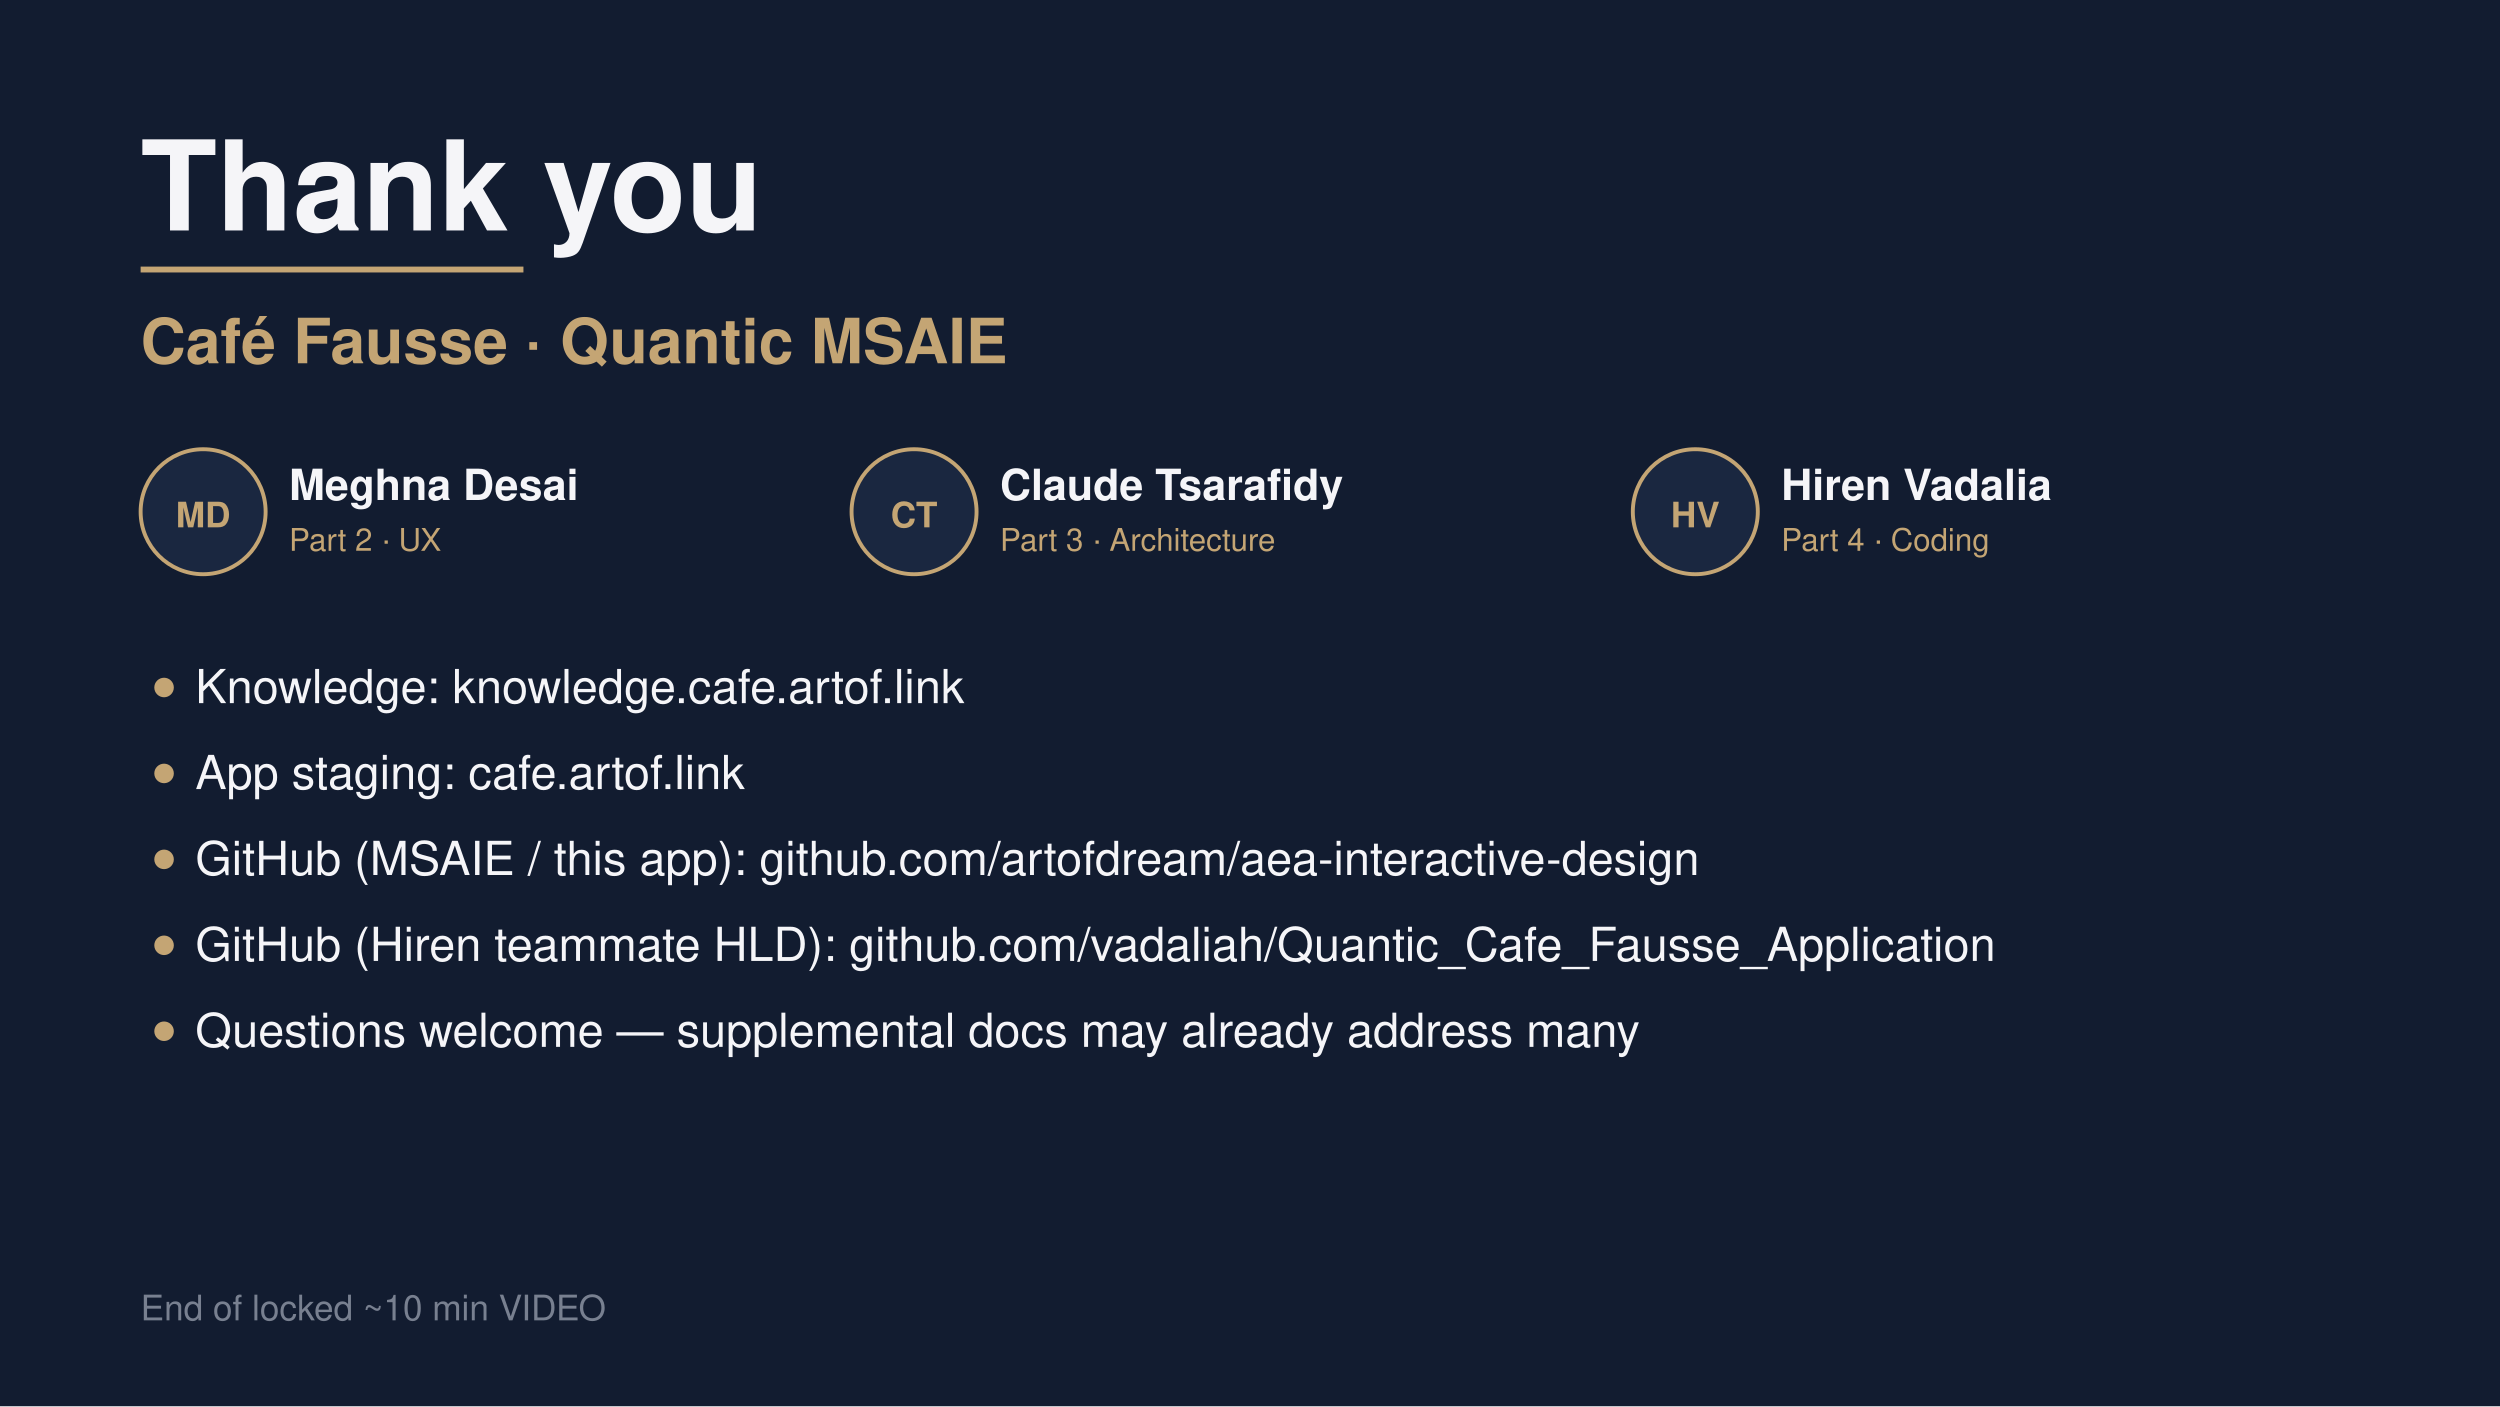
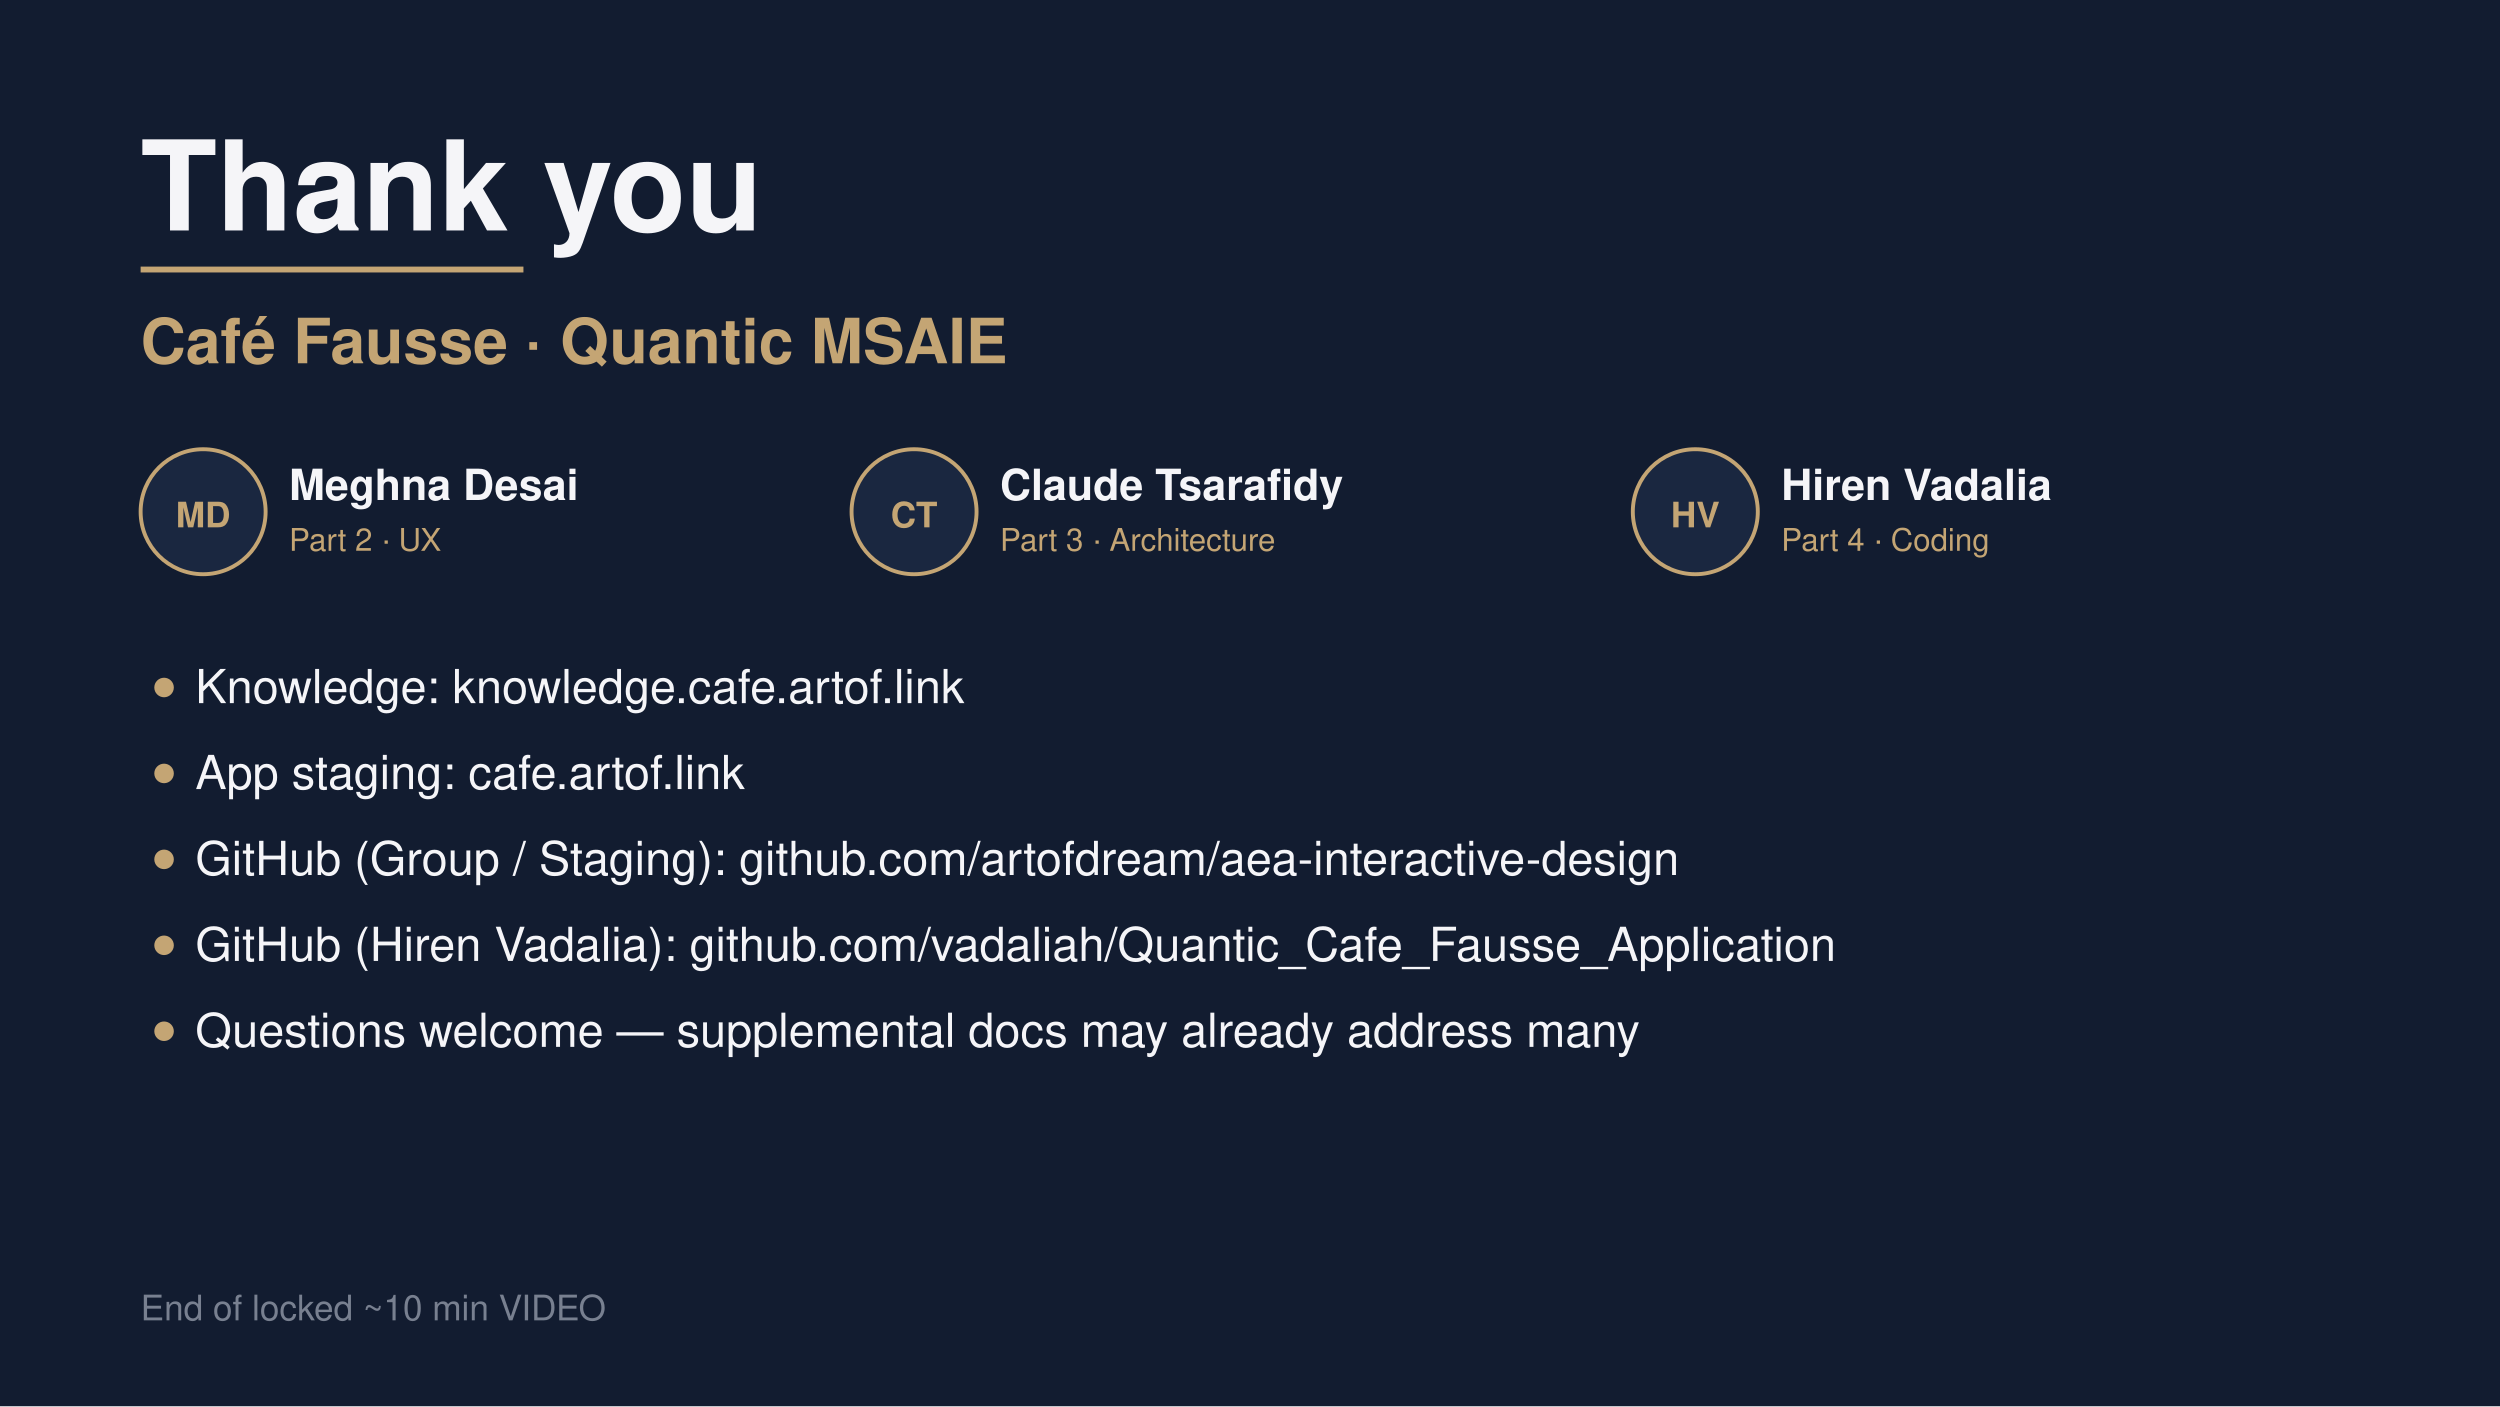
<svg xmlns="http://www.w3.org/2000/svg" width="1280" height="720" viewBox="0 0 1280 720">
  <rect width="1280" height="720" fill="#121c30" />
  <text x="72" y="118" fill="#f5f5f8" font-family="Helvetica, Arial, sans-serif" font-size="64" font-weight="700">Thank you</text>
  <line x1="72" y1="138" x2="268" y2="138" stroke="#c4a574" stroke-width="3" />
  <text x="72" y="186" fill="#c4a574" font-family="Helvetica, Arial, sans-serif" font-size="32" font-weight="700">Café Fausse · Quantic MSAIE</text>
  <circle cx="104" cy="262" r="32" fill="#1a2740" stroke="#c4a574" stroke-width="2" />
  <text x="104" y="270" text-anchor="middle" fill="#c4a574" font-family="Helvetica, Arial, sans-serif" font-size="18" font-weight="700">MD</text>
  <text x="148" y="256" fill="#f5f5f8" font-family="Helvetica, Arial, sans-serif" font-size="22" font-weight="700">Meghna Desai</text>
  <text x="148" y="282" fill="#c4a574" font-family="Helvetica, Arial, sans-serif" font-size="16">Part 2 · UX</text>
  <circle cx="468" cy="262" r="32" fill="#1a2740" stroke="#c4a574" stroke-width="2" />
  <text x="468" y="270" text-anchor="middle" fill="#c4a574" font-family="Helvetica, Arial, sans-serif" font-size="18" font-weight="700">CT</text>
  <text x="512" y="256" fill="#f5f5f8" font-family="Helvetica, Arial, sans-serif" font-size="22" font-weight="700">Claude Tsarafidy</text>
  <text x="512" y="282" fill="#c4a574" font-family="Helvetica, Arial, sans-serif" font-size="16">Part 3 · Architecture</text>
  <circle cx="868" cy="262" r="32" fill="#1a2740" stroke="#c4a574" stroke-width="2" />
  <text x="868" y="270" text-anchor="middle" fill="#c4a574" font-family="Helvetica, Arial, sans-serif" font-size="18" font-weight="700">HV</text>
  <text x="912" y="256" fill="#f5f5f8" font-family="Helvetica, Arial, sans-serif" font-size="22" font-weight="700">Hiren Vadalia</text>
  <text x="912" y="282" fill="#c4a574" font-family="Helvetica, Arial, sans-serif" font-size="16">Part 4 · Coding</text>
  <circle cx="84" cy="352" r="5" fill="#c4a574" />
  <text x="100" y="360" fill="#f5f5f8" font-family="Helvetica, Arial, sans-serif" font-size="24">Knowledge: knowledge.cafe.artof.link</text>
  <circle cx="84" cy="396" r="5" fill="#c4a574" />
  <text x="100" y="404" fill="#f5f5f8" font-family="Helvetica, Arial, sans-serif" font-size="24">App staging: cafe.artof.link</text>
  <circle cx="84" cy="440" r="5" fill="#c4a574" />
-   <text x="100" y="448" fill="#f5f5f8" font-family="Helvetica, Arial, sans-serif" font-size="24">GitHub (MSAIE / this app): github.com/artofdream/aea-interactive-design</text>
+   <text x="100" y="448" fill="#f5f5f8" font-family="Helvetica, Arial, sans-serif" font-size="24">GitHub (Group / Staging): github.com/artofdream/aea-interactive-design</text>
  <circle cx="84" cy="484" r="5" fill="#c4a574" />
-   <text x="100" y="492" fill="#f5f5f8" font-family="Helvetica, Arial, sans-serif" font-size="24">GitHub (Hiren teammate HLD): github.com/vadaliah/Quantic_Cafe_Fausse_Application</text>
+   <text x="100" y="492" fill="#f5f5f8" font-family="Helvetica, Arial, sans-serif" font-size="24">GitHub (Hiren Vadalia): github.com/vadaliah/Quantic_Cafe_Fausse_Application</text>
  <circle cx="84" cy="528" r="5" fill="#c4a574" />
  <text x="100" y="536" fill="#f5f5f8" font-family="Helvetica, Arial, sans-serif" font-size="24">Questions welcome — supplemental docs may already address many</text>
  <text x="72" y="676" fill="#788090" font-family="Helvetica, Arial, sans-serif" font-size="18">End of locked ~10 min VIDEO</text>
</svg>
